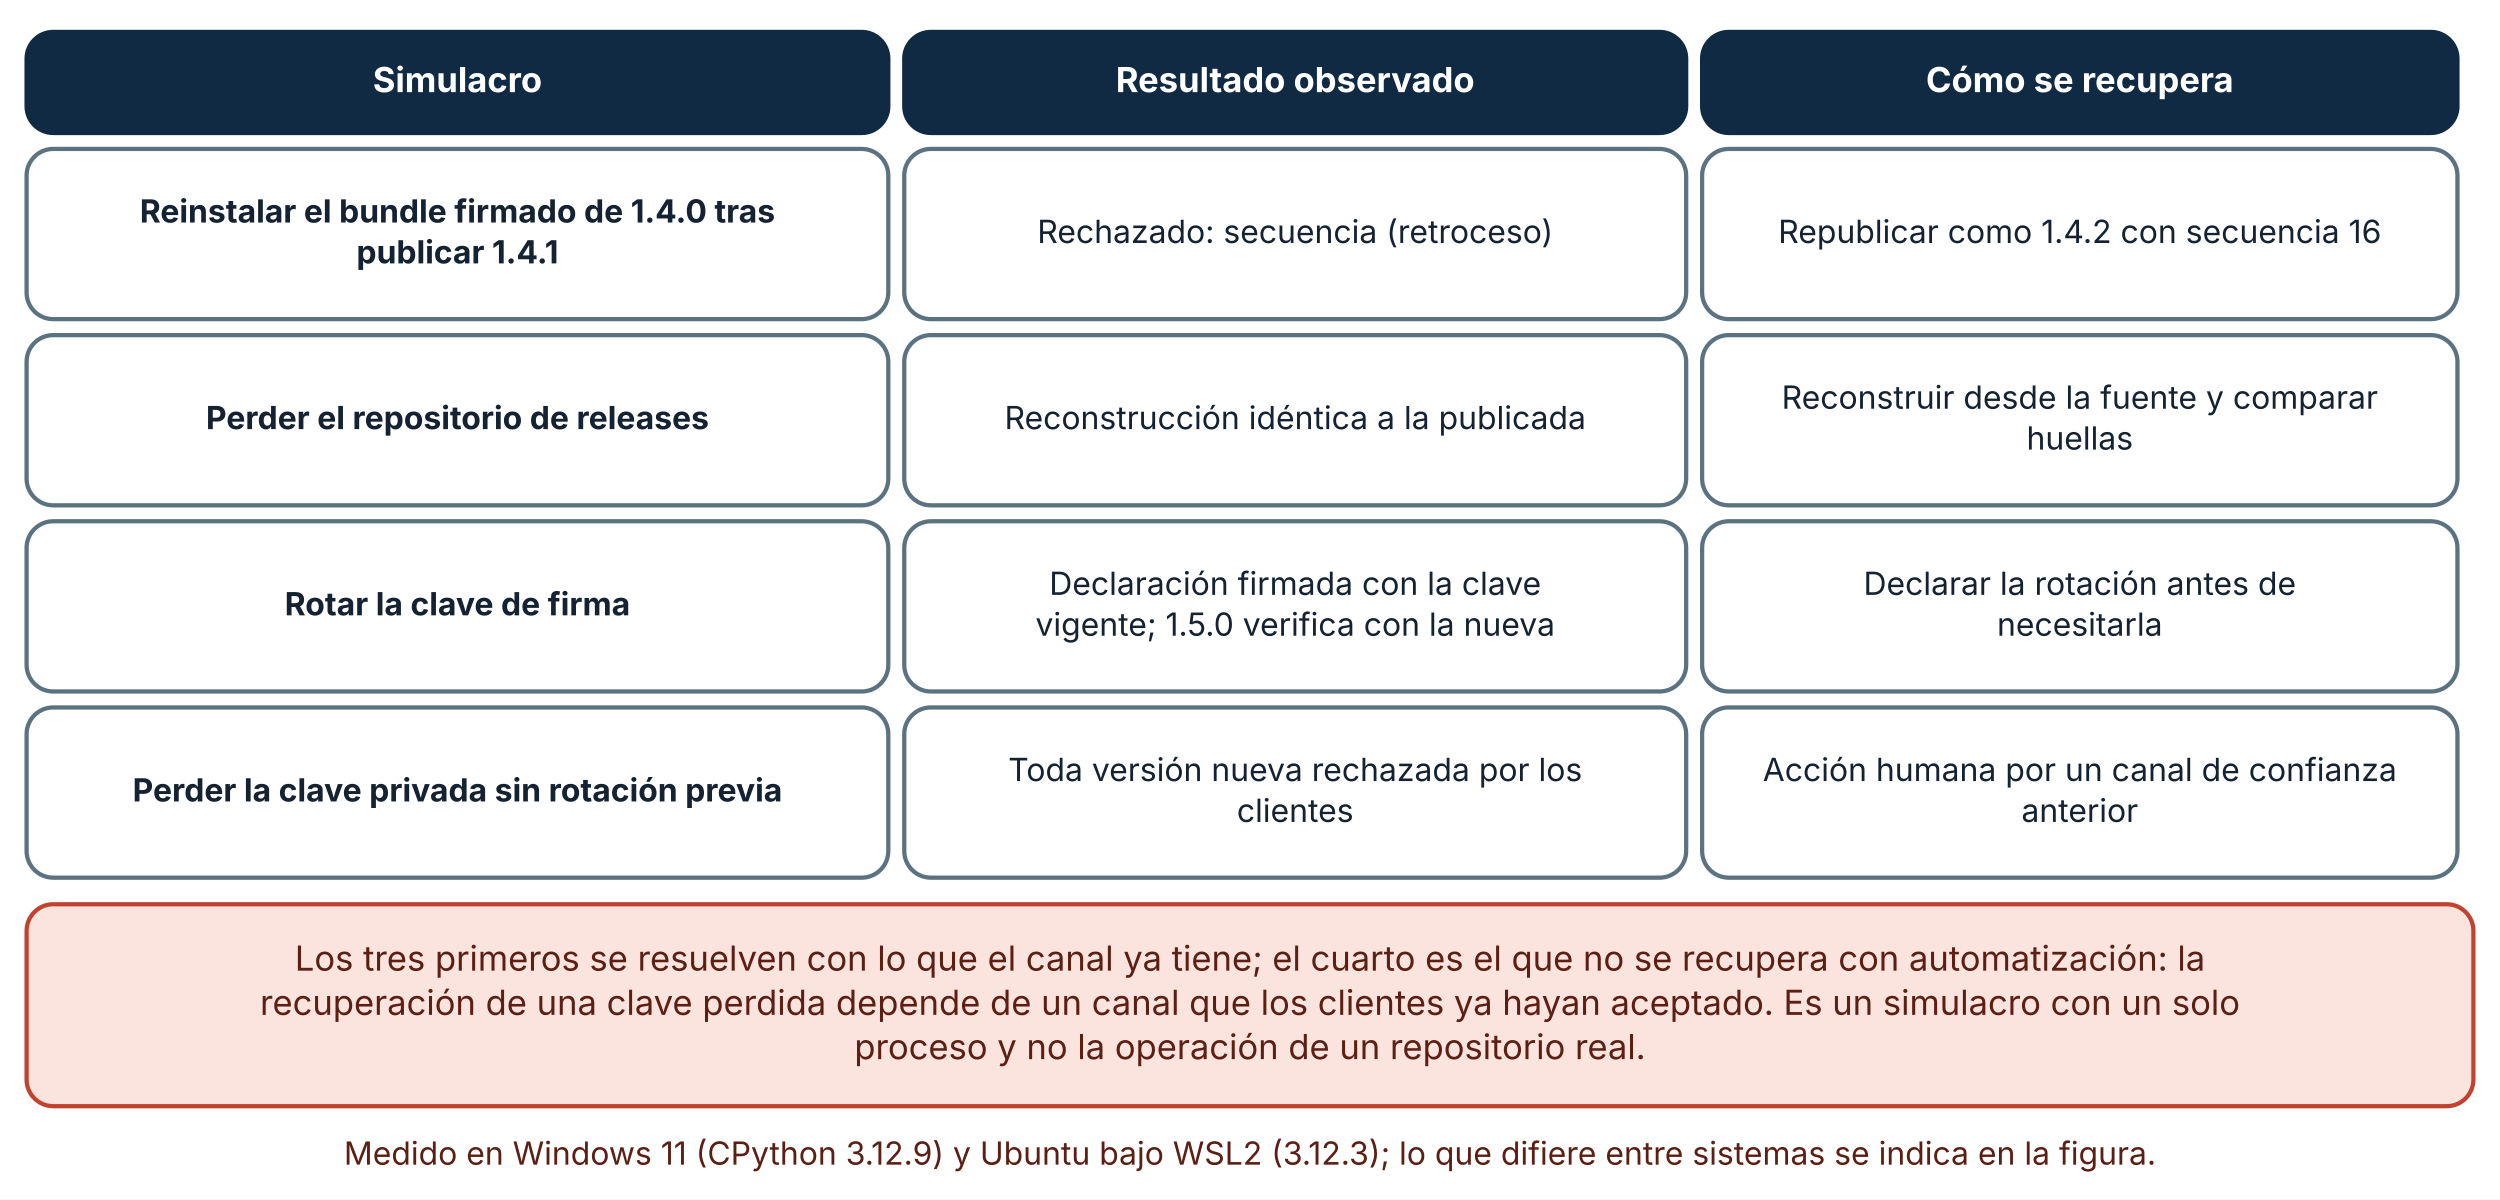
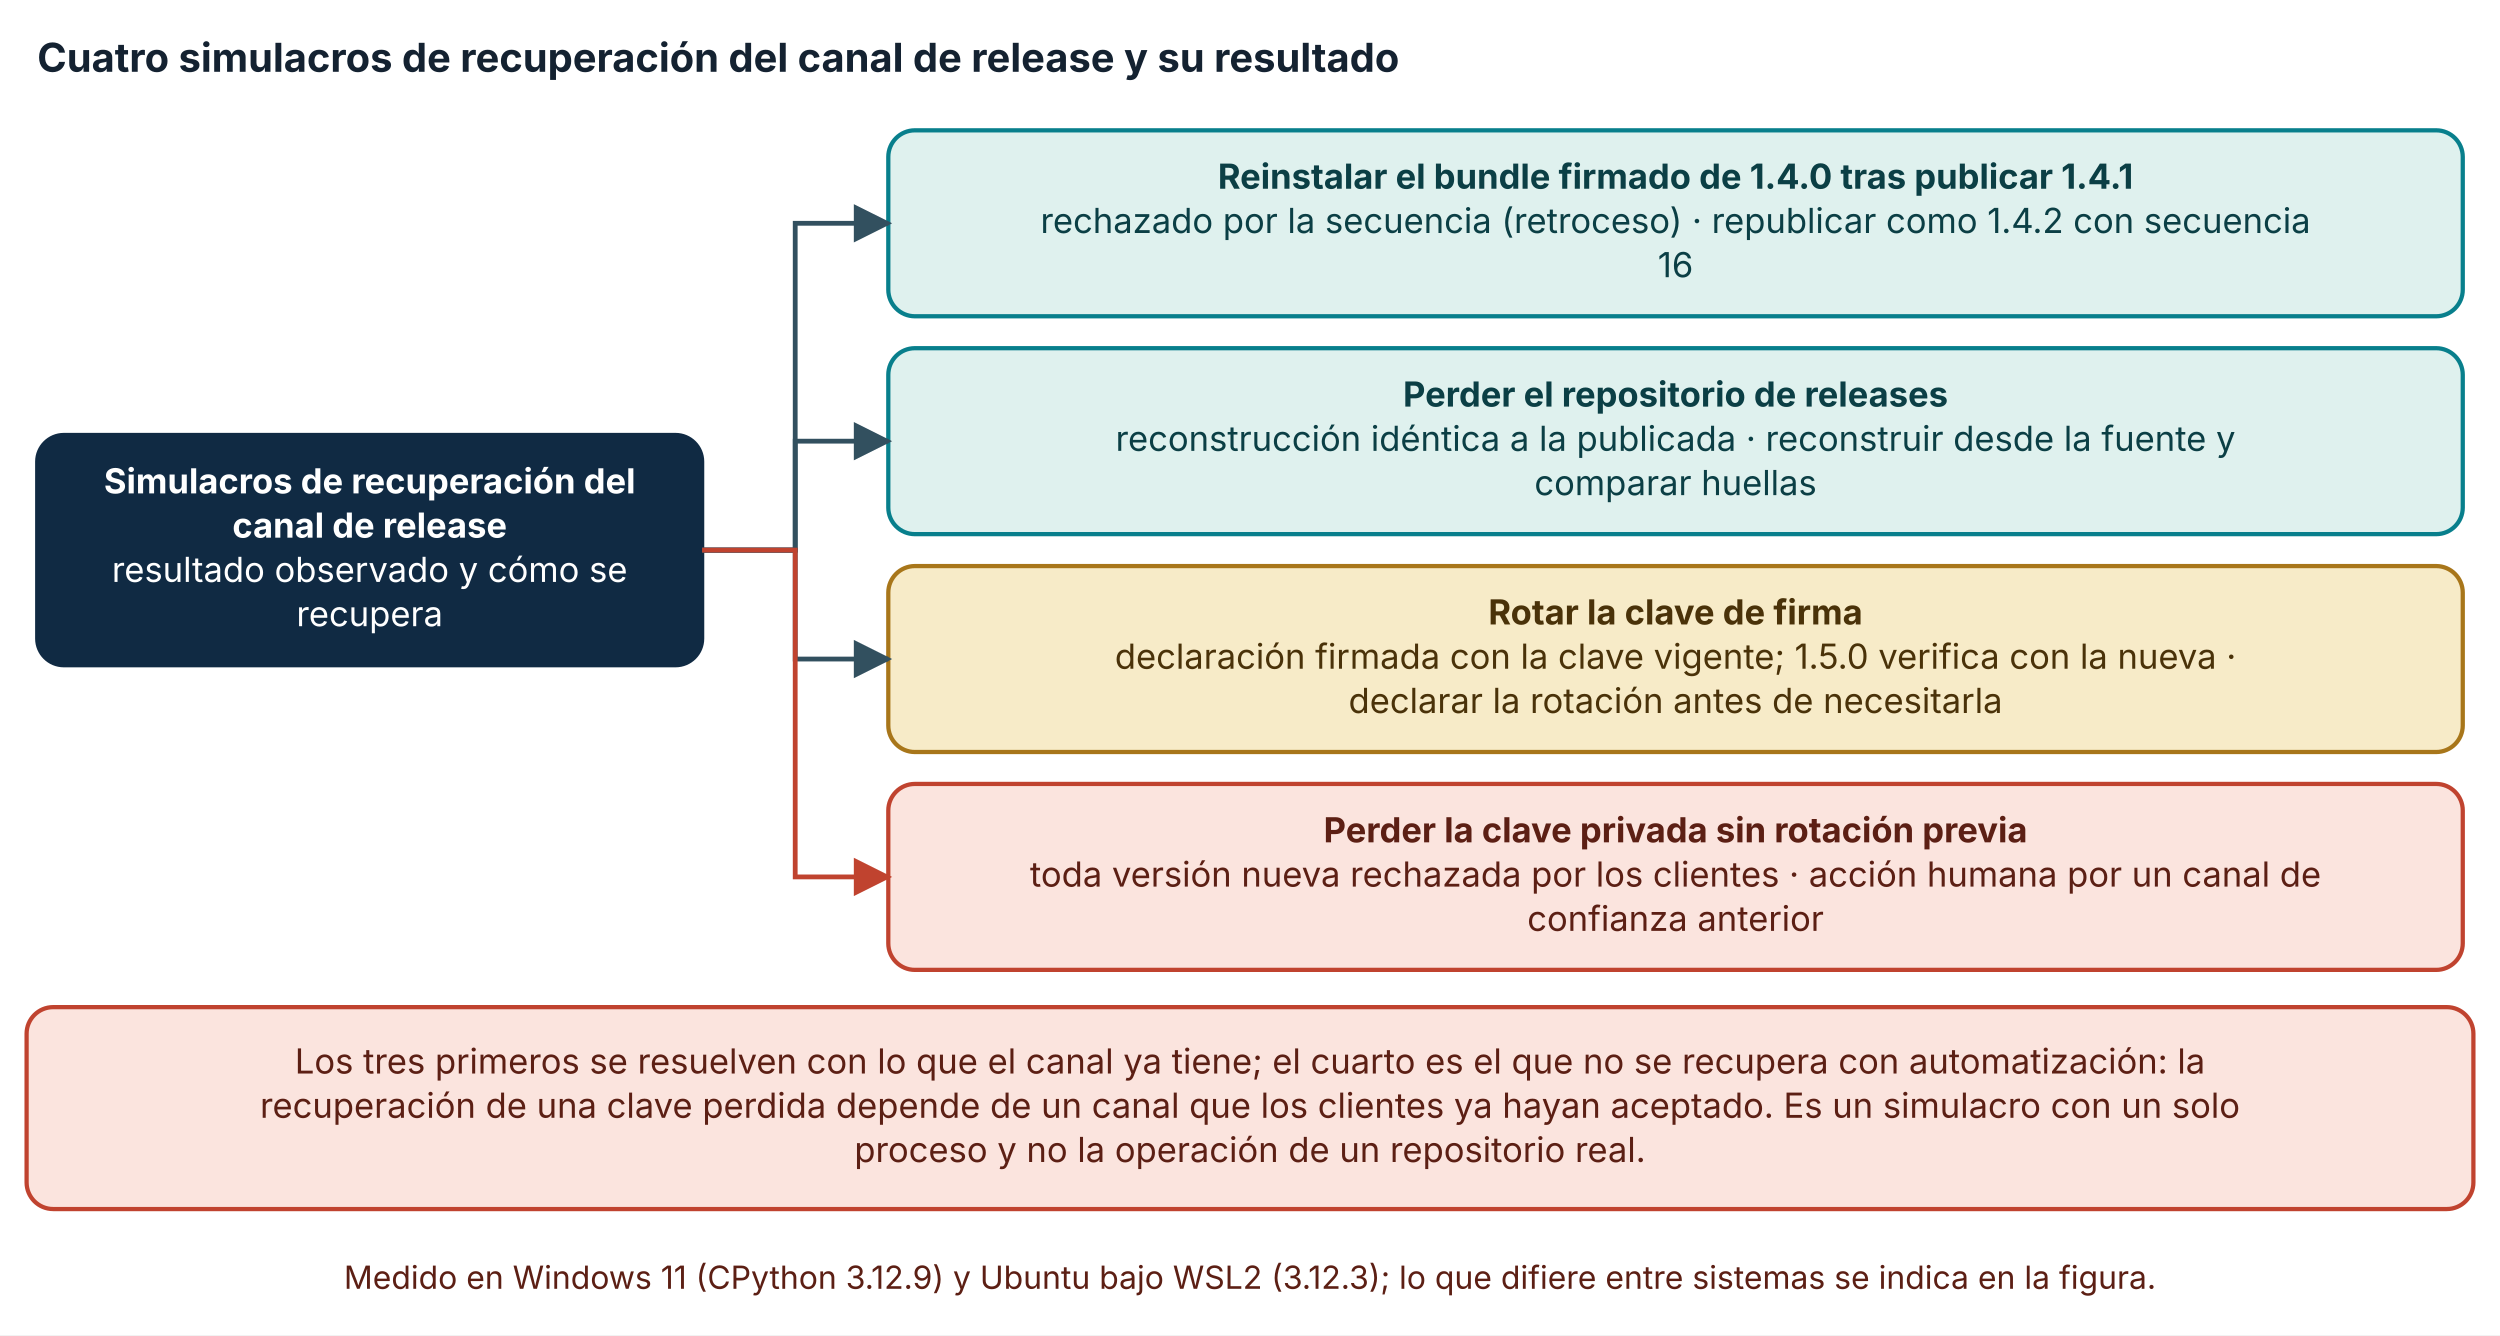
- <svg xmlns="http://www.w3.org/2000/svg" viewBox="0 0 940 451" width="940" height="451" role="img" aria-labelledby="t d" font-family="Inter, 'Segoe UI', system-ui, -apple-system, sans-serif">
+ <svg xmlns="http://www.w3.org/2000/svg" viewBox="0 0 940 502" width="940" height="502" role="img" aria-labelledby="t d" font-family="Inter, 'Segoe UI', system-ui, -apple-system, sans-serif">
  <defs>
    <marker id="arrow" viewBox="0 0 10 10" refX="9" refY="5" markerWidth="8" markerHeight="8" orient="auto-start-reverse">
      <path d="M0,0 L10,5 L0,10 z" fill="#32505f" />
    </marker>
    <marker id="arrow-coral" viewBox="0 0 10 10" refX="9" refY="5" markerWidth="8" markerHeight="8" orient="auto-start-reverse">
      <path d="M0,0 L10,5 L0,10 z" fill="#c0432f" />
    </marker>
  </defs>
-   <rect width="940" height="451" fill="#ffffff" />
-   <rect x="10" y="12" width="324" height="38" rx="10" fill="#102a43" stroke="#102a43" stroke-width="1.6" />
-   <text x="172" y="34.64" font-size="13" text-anchor="middle" font-weight="700" fill="#ffffff">
-     <tspan x="172" dy="0">Simulacro</tspan>
+   <rect width="940" height="502" fill="#ffffff" />
+   <text x="14" y="27" font-size="15" text-anchor="start" font-weight="700" fill="#142231">
+     <tspan x="14" dy="0">Cuatro simulacros de recuperación del canal de release y su resultado</tspan>
  </text>
-   <rect x="340" y="12" width="294" height="38" rx="10" fill="#102a43" stroke="#102a43" stroke-width="1.6" />
-   <text x="487" y="34.64" font-size="13" text-anchor="middle" font-weight="700" fill="#ffffff">
-     <tspan x="487" dy="0">Resultado observado</tspan>
+   <rect x="14" y="163.56" width="250" height="86.56" rx="10" fill="#102a43" stroke="#102a43" stroke-width="1.6" />
+   <text x="139" y="185.52" font-size="13" text-anchor="middle" font-weight="700" fill="#ffffff">
+     <tspan x="139" dy="0">Simulacros de recuperación del</tspan>
  </text>
-   <rect x="640" y="12" width="284" height="38" rx="10" fill="#102a43" stroke="#102a43" stroke-width="1.6" />
-   <text x="782" y="34.64" font-size="13" text-anchor="middle" font-weight="700" fill="#ffffff">
-     <tspan x="782" dy="0">Cómo se recupera</tspan>
+   <text x="139" y="202.16" font-size="13" text-anchor="middle" font-weight="700" fill="#ffffff">
+     <tspan x="139" dy="0">canal de release</tspan>
  </text>
-   <rect x="10" y="56" width="324" height="64" rx="10" fill="#ffffff" stroke="#5b7280" stroke-width="1.6" />
-   <text x="172" y="83.68" font-size="12" text-anchor="middle" font-weight="700" fill="#142231">
-     <tspan x="172" dy="0">Reinstalar el bundle firmado de 1.4.0 tras</tspan>
+   <text x="139" y="218.8" font-size="13" text-anchor="middle" font-weight="400" fill="#ffffff">
+     <tspan x="139" dy="0">resultado observado y cómo se</tspan>
  </text>
-   <text x="172" y="99.04" font-size="12" text-anchor="middle" font-weight="700" fill="#142231">
-     <tspan x="172" dy="0">publicar 1.4.1</tspan>
+   <text x="139" y="235.44" font-size="13" text-anchor="middle" font-weight="400" fill="#ffffff">
+     <tspan x="139" dy="0">recupera</tspan>
  </text>
-   <rect x="340" y="56" width="294" height="64" rx="10" fill="#ffffff" stroke="#5b7280" stroke-width="1.6" />
-   <text x="487" y="91.36" font-size="12" text-anchor="middle" font-weight="400" fill="#142231">
-     <tspan x="487" dy="0">Rechazado: secuencia (retroceso)</tspan>
+   <rect x="334" y="49" width="592" height="69.92" rx="10" fill="#dff1ee" stroke="#087f8c" stroke-width="1.6" />
+   <text x="630" y="70.96" font-size="13" text-anchor="middle" font-weight="700" fill="#0b3f45">
+     <tspan x="630" dy="0">Reinstalar el bundle firmado de 1.4.0 tras publicar 1.4.1</tspan>
  </text>
-   <rect x="640" y="56" width="284" height="64" rx="10" fill="#ffffff" stroke="#5b7280" stroke-width="1.6" />
-   <text x="782" y="91.36" font-size="12" text-anchor="middle" font-weight="400" fill="#142231">
-     <tspan x="782" dy="0">Republicar como 1.4.2 con secuencia 16</tspan>
+   <text x="630" y="87.6" font-size="13" text-anchor="middle" font-weight="400" fill="#0b3f45">
+     <tspan x="630" dy="0">rechazado por la secuencia (retroceso) · republicar como 1.4.2 con secuencia</tspan>
  </text>
-   <rect x="10" y="126" width="324" height="64" rx="10" fill="#ffffff" stroke="#5b7280" stroke-width="1.6" />
-   <text x="172" y="161.36" font-size="12" text-anchor="middle" font-weight="700" fill="#142231">
-     <tspan x="172" dy="0">Perder el repositorio de releases</tspan>
+   <text x="630" y="104.24" font-size="13" text-anchor="middle" font-weight="400" fill="#0b3f45">
+     <tspan x="630" dy="0">16</tspan>
  </text>
-   <rect x="340" y="126" width="294" height="64" rx="10" fill="#ffffff" stroke="#5b7280" stroke-width="1.6" />
-   <text x="487" y="161.36" font-size="12" text-anchor="middle" font-weight="400" fill="#142231">
-     <tspan x="487" dy="0">Reconstrucción idéntica a la publicada</tspan>
+   <polyline points="264,206.84 299,206.84 299,83.96 334,83.96" fill="none" stroke="#32505f" stroke-width="1.8" marker-end="url(#arrow)" />
+   <rect x="334" y="130.92" width="592" height="69.92" rx="10" fill="#dff1ee" stroke="#087f8c" stroke-width="1.6" />
+   <text x="630" y="152.88" font-size="13" text-anchor="middle" font-weight="700" fill="#0b3f45">
+     <tspan x="630" dy="0">Perder el repositorio de releases</tspan>
  </text>
-   <rect x="640" y="126" width="284" height="64" rx="10" fill="#ffffff" stroke="#5b7280" stroke-width="1.6" />
-   <text x="782" y="153.68" font-size="12" text-anchor="middle" font-weight="400" fill="#142231">
-     <tspan x="782" dy="0">Reconstruir desde la fuente y comparar</tspan>
+   <text x="630" y="169.52" font-size="13" text-anchor="middle" font-weight="400" fill="#0b3f45">
+     <tspan x="630" dy="0">reconstrucción idéntica a la publicada · reconstruir desde la fuente y</tspan>
  </text>
-   <text x="782" y="169.04" font-size="12" text-anchor="middle" font-weight="400" fill="#142231">
-     <tspan x="782" dy="0">huellas</tspan>
+   <text x="630" y="186.16" font-size="13" text-anchor="middle" font-weight="400" fill="#0b3f45">
+     <tspan x="630" dy="0">comparar huellas</tspan>
  </text>
-   <rect x="10" y="196" width="324" height="64" rx="10" fill="#ffffff" stroke="#5b7280" stroke-width="1.6" />
-   <text x="172" y="231.36" font-size="12" text-anchor="middle" font-weight="700" fill="#142231">
-     <tspan x="172" dy="0">Rotar la clave de firma</tspan>
+   <polyline points="264,206.84 299,206.84 299,165.88 334,165.88" fill="none" stroke="#32505f" stroke-width="1.8" marker-end="url(#arrow)" />
+   <rect x="334" y="212.84" width="592" height="69.92" rx="10" fill="#f7ebc8" stroke="#a8761a" stroke-width="1.6" />
+   <text x="630" y="234.8" font-size="13" text-anchor="middle" font-weight="700" fill="#4a3209">
+     <tspan x="630" dy="0">Rotar la clave de firma</tspan>
  </text>
-   <rect x="340" y="196" width="294" height="64" rx="10" fill="#ffffff" stroke="#5b7280" stroke-width="1.6" />
-   <text x="487" y="223.68" font-size="12" text-anchor="middle" font-weight="400" fill="#142231">
-     <tspan x="487" dy="0">Declaración firmada con la clave</tspan>
+   <text x="630" y="251.44" font-size="13" text-anchor="middle" font-weight="400" fill="#4a3209">
+     <tspan x="630" dy="0">declaración firmada con la clave vigente; 1.5.0 verifica con la nueva ·</tspan>
  </text>
-   <text x="487" y="239.04" font-size="12" text-anchor="middle" font-weight="400" fill="#142231">
-     <tspan x="487" dy="0">vigente; 1.5.0 verifica con la nueva</tspan>
+   <text x="630" y="268.08" font-size="13" text-anchor="middle" font-weight="400" fill="#4a3209">
+     <tspan x="630" dy="0">declarar la rotación antes de necesitarla</tspan>
  </text>
-   <rect x="640" y="196" width="284" height="64" rx="10" fill="#ffffff" stroke="#5b7280" stroke-width="1.6" />
-   <text x="782" y="223.68" font-size="12" text-anchor="middle" font-weight="400" fill="#142231">
-     <tspan x="782" dy="0">Declarar la rotación antes de</tspan>
+   <polyline points="264,206.84 299,206.84 299,247.8 334,247.8" fill="none" stroke="#32505f" stroke-width="1.8" marker-end="url(#arrow)" />
+   <rect x="334" y="294.76" width="592" height="69.92" rx="10" fill="#fbe4de" stroke="#c0432f" stroke-width="1.6" />
+   <text x="630" y="316.72" font-size="13" text-anchor="middle" font-weight="700" fill="#5c1f14">
+     <tspan x="630" dy="0">Perder la clave privada sin rotación previa</tspan>
  </text>
-   <text x="782" y="239.04" font-size="12" text-anchor="middle" font-weight="400" fill="#142231">
-     <tspan x="782" dy="0">necesitarla</tspan>
+   <text x="630" y="333.36" font-size="13" text-anchor="middle" font-weight="400" fill="#5c1f14">
+     <tspan x="630" dy="0">toda versión nueva rechazada por los clientes · acción humana por un canal de</tspan>
  </text>
-   <rect x="10" y="266" width="324" height="64" rx="10" fill="#ffffff" stroke="#5b7280" stroke-width="1.6" />
-   <text x="172" y="301.36" font-size="12" text-anchor="middle" font-weight="700" fill="#142231">
-     <tspan x="172" dy="0">Perder la clave privada sin rotación previa</tspan>
+   <text x="630" y="350" font-size="13" text-anchor="middle" font-weight="400" fill="#5c1f14">
+     <tspan x="630" dy="0">confianza anterior</tspan>
  </text>
-   <rect x="340" y="266" width="294" height="64" rx="10" fill="#ffffff" stroke="#5b7280" stroke-width="1.6" />
-   <text x="487" y="293.68" font-size="12" text-anchor="middle" font-weight="400" fill="#142231">
-     <tspan x="487" dy="0">Toda versión nueva rechazada por los</tspan>
-   </text>
-   <text x="487" y="309.04" font-size="12" text-anchor="middle" font-weight="400" fill="#142231">
-     <tspan x="487" dy="0">clientes</tspan>
-   </text>
-   <rect x="640" y="266" width="284" height="64" rx="10" fill="#ffffff" stroke="#5b7280" stroke-width="1.6" />
-   <text x="782" y="293.68" font-size="12" text-anchor="middle" font-weight="400" fill="#142231">
-     <tspan x="782" dy="0">Acción humana por un canal de confianza</tspan>
-   </text>
-   <text x="782" y="309.04" font-size="12" text-anchor="middle" font-weight="400" fill="#142231">
-     <tspan x="782" dy="0">anterior</tspan>
-   </text>
-   <rect x="10" y="340" width="920" height="75.92" rx="10" fill="#fbe4de" stroke="#c0432f" stroke-width="1.6" />
-   <text x="470" y="364.96" font-size="13" text-anchor="middle" font-weight="400" fill="#5c1f14">
+   <polyline points="264,206.84 299,206.84 299,329.72 334,329.72" fill="none" stroke="#c0432f" stroke-width="1.8" marker-end="url(#arrow-coral)" />
+   <rect x="10" y="378.68" width="920" height="75.92" rx="10" fill="#fbe4de" stroke="#c0432f" stroke-width="1.6" />
+   <text x="470" y="403.64" font-size="13" text-anchor="middle" font-weight="400" fill="#5c1f14">
    <tspan x="470" dy="0">Los tres primeros se resuelven con lo que el canal ya tiene; el cuarto es el que no se recupera con automatización: la</tspan>
  </text>
-   <text x="470" y="381.6" font-size="13" text-anchor="middle" font-weight="400" fill="#5c1f14">
+   <text x="470" y="420.28" font-size="13" text-anchor="middle" font-weight="400" fill="#5c1f14">
    <tspan x="470" dy="0">recuperación de una clave perdida depende de un canal que los clientes ya hayan aceptado. Es un simulacro con un solo</tspan>
  </text>
-   <text x="470" y="398.24" font-size="13" text-anchor="middle" font-weight="400" fill="#5c1f14">
+   <text x="470" y="436.92" font-size="13" text-anchor="middle" font-weight="400" fill="#5c1f14">
    <tspan x="470" dy="0">proceso y no la operación de un repositorio real.</tspan>
  </text>
-   <text x="470" y="437.92" font-size="12" text-anchor="middle" font-weight="400" fill="#5c1f14">
+   <text x="470" y="484.6" font-size="12" text-anchor="middle" font-weight="400" fill="#5c1f14">
    <tspan x="470" dy="0">Medido en Windows 11 (CPython 3.12.9) y Ubuntu bajo WSL2 (3.12.3); lo que difiere entre sistemas se indica en la figura.</tspan>
  </text>
</svg>
